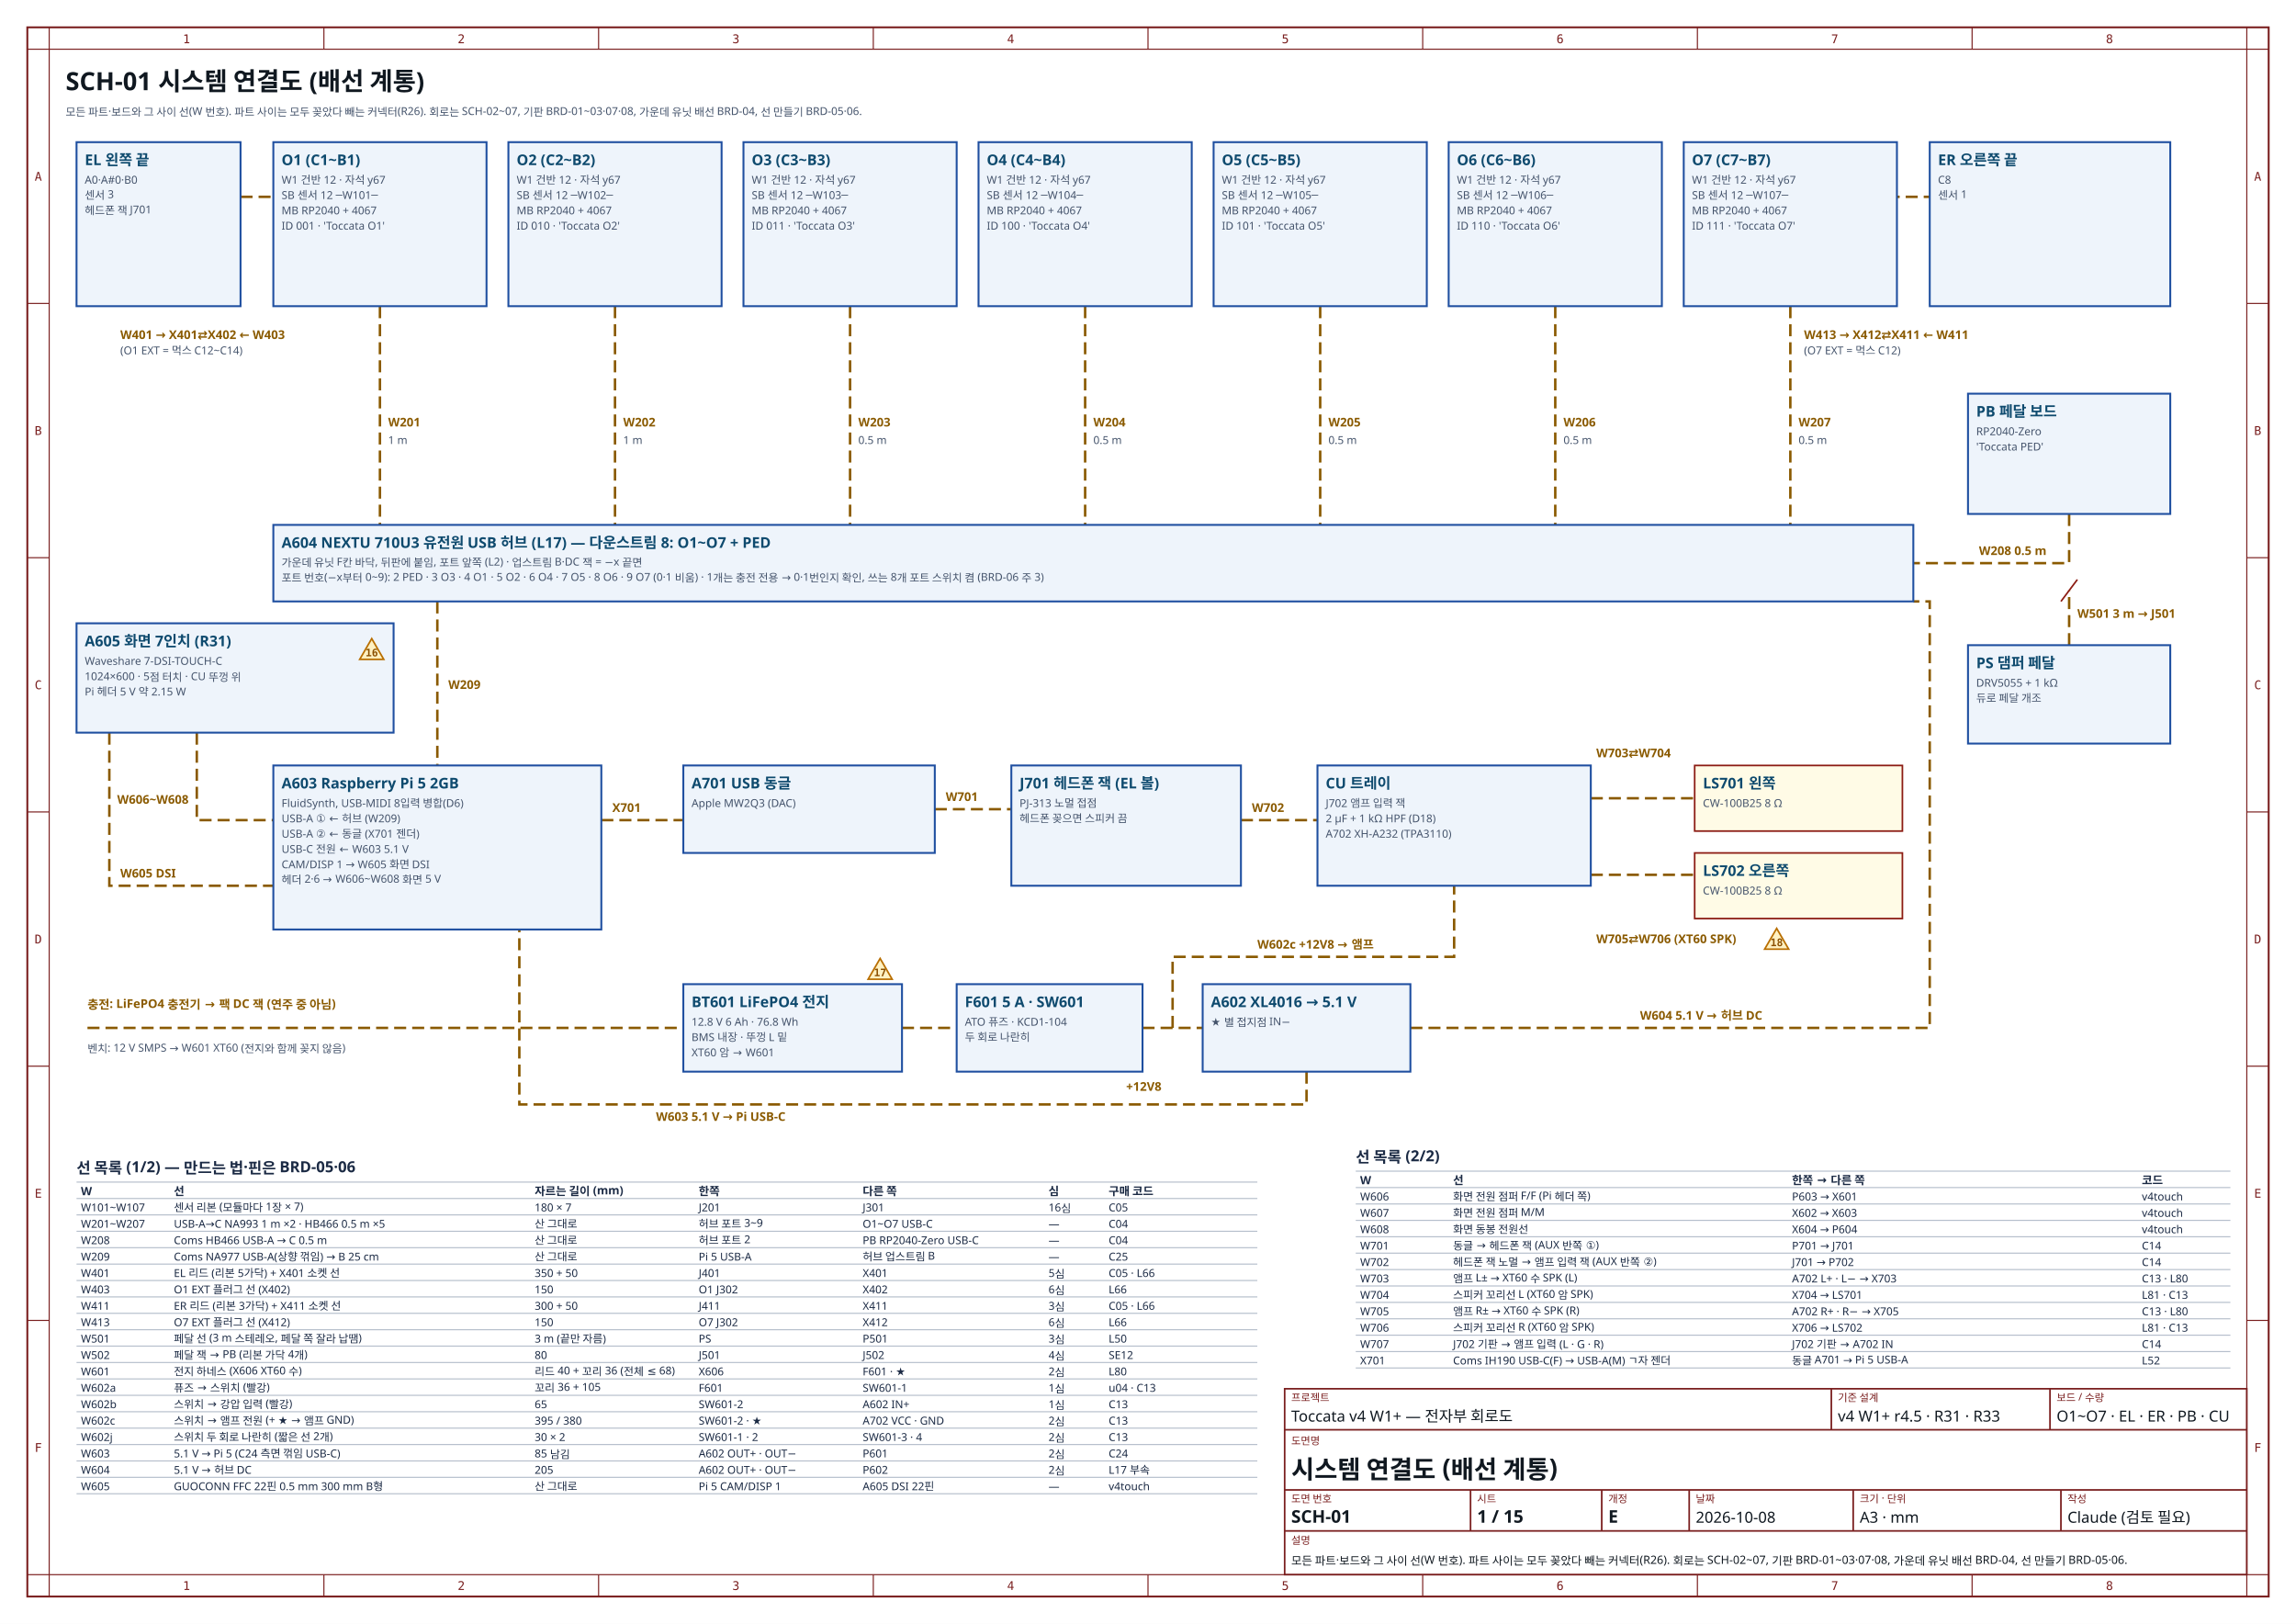
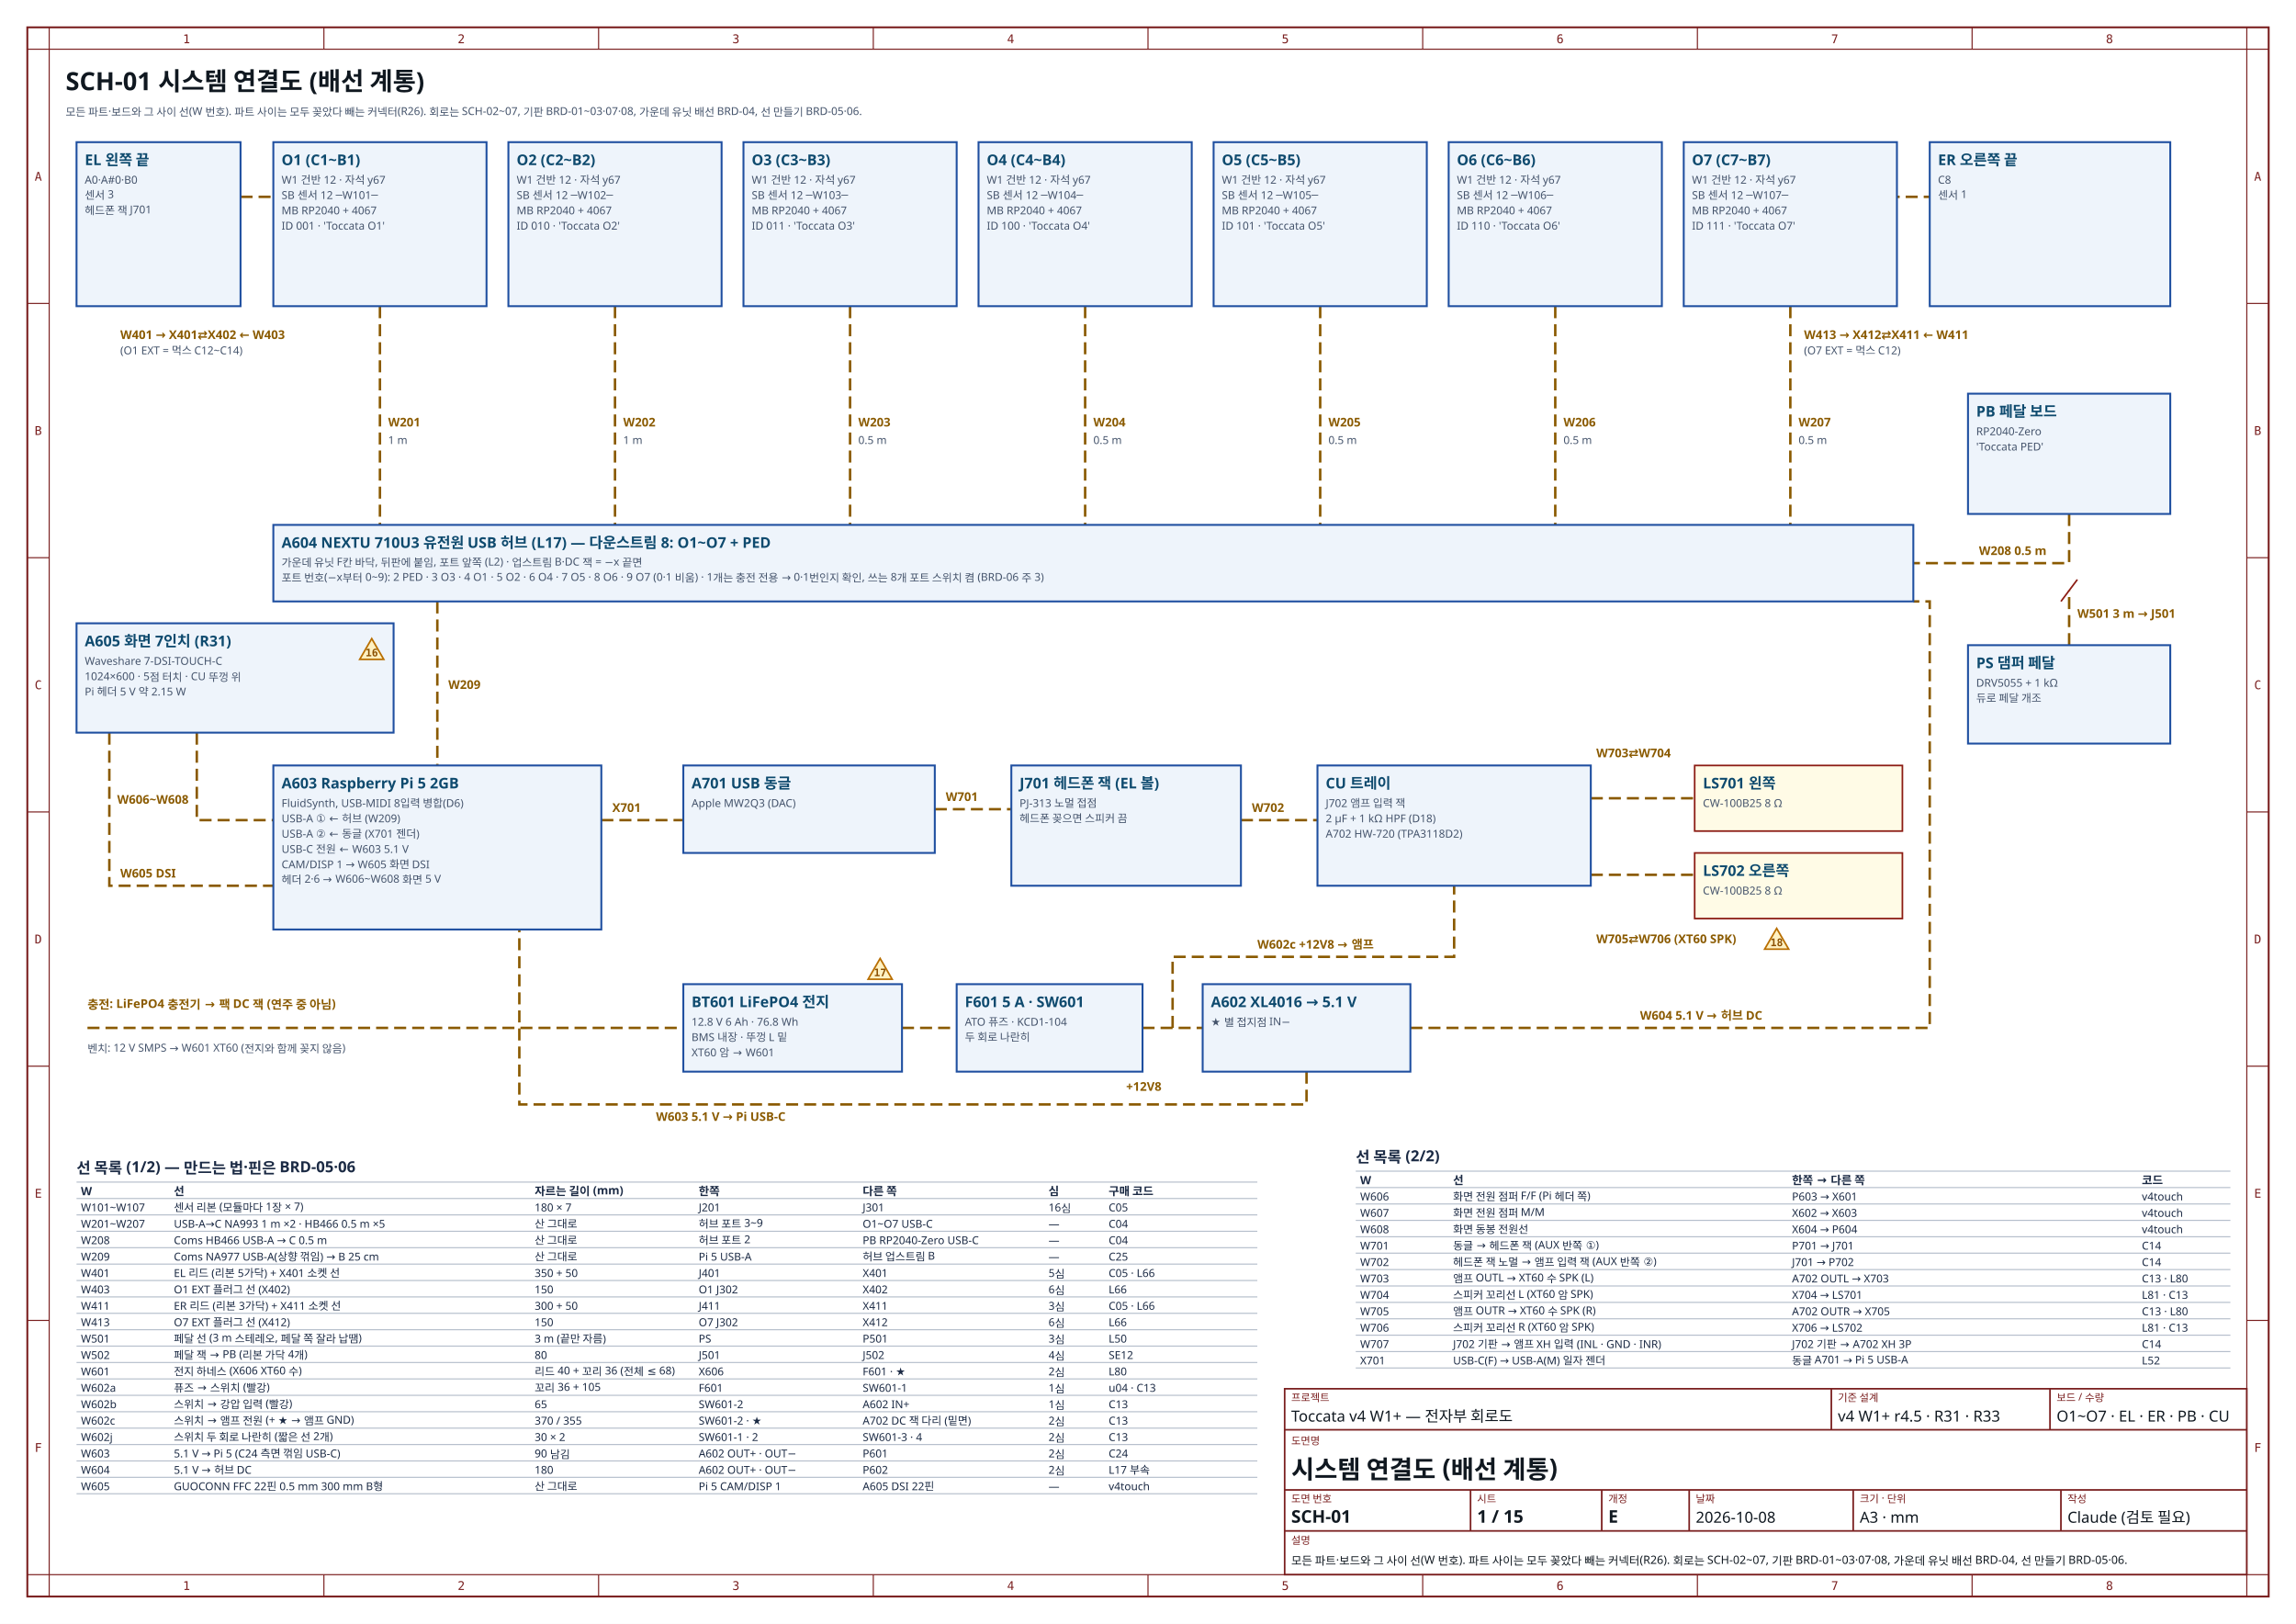
<svg xmlns="http://www.w3.org/2000/svg" viewBox="0 0 420.0 297.0" width="420.0mm" height="297.0mm" font-family="'IBM Plex Sans KR','Apple SD Gothic Neo','Noto Sans KR','Malgun Gothic',sans-serif">
  <style>
.frame{fill:none;stroke:#7a1f1f;stroke-width:.35}
.frame2{fill:none;stroke:#7a1f1f;stroke-width:.2}
.zone{font:2.2px 'IBM Plex Mono',Menlo,Consolas,monospace;fill:#7a1f1f;text-anchor:middle}
.tb{fill:none;stroke:#7a1f1f;stroke-width:.3}
.tbk{font:1.9px 'IBM Plex Sans KR','Apple SD Gothic Neo','Noto Sans KR','Malgun Gothic',sans-serif;fill:#7a1f1f}
.tbv{font:2.8px 'IBM Plex Sans KR','Apple SD Gothic Neo','Noto Sans KR','Malgun Gothic',sans-serif;fill:#101820}
.tbt{font:600 4.6px 'IBM Plex Sans KR','Apple SD Gothic Neo','Noto Sans KR','Malgun Gothic',sans-serif;fill:#101820}
.tbs{font:600 3.2px 'IBM Plex Sans KR','Apple SD Gothic Neo','Noto Sans KR','Malgun Gothic',sans-serif;fill:#101820}
.wire{fill:none;stroke:#0b7a2a;stroke-width:.3;stroke-linecap:round;stroke-linejoin:round}
.bus{fill:none;stroke:#1f4fa0;stroke-width:.8}
.cable{fill:none;stroke:#8a5a00;stroke-width:.45;stroke-dasharray:2.2 1.1}
.jn{fill:#0b7a2a}
.body{fill:#fffbe6;stroke:#8c1c13;stroke-width:.3}
.bodyl{fill:none;stroke:#8c1c13;stroke-width:.3}
.bodyf{fill:#8c1c13;stroke:#8c1c13;stroke-width:.2}
.mod{fill:#eef4fb;stroke:#1f4fa0;stroke-width:.35}
.modl{fill:none;stroke:#1f4fa0;stroke-width:.3}
.pinl{stroke:#8c1c13;stroke-width:.3}
.pinnum{font:1.9px 'IBM Plex Mono',Menlo,Consolas,monospace;fill:#a3281b}
.pinname{font:2.3px 'IBM Plex Mono',Menlo,Consolas,monospace;fill:#0e5e5e}
.pinnameh{font:2.3px 'IBM Plex Sans KR','Apple SD Gothic Neo','Noto Sans KR','Malgun Gothic',sans-serif;fill:#0e5e5e}
.ref{font:600 2.7px 'IBM Plex Sans KR','Apple SD Gothic Neo','Noto Sans KR','Malgun Gothic',sans-serif;fill:#0e4a6e}
.val{font:2.4px 'IBM Plex Sans KR','Apple SD Gothic Neo','Noto Sans KR','Malgun Gothic',sans-serif;fill:#0e4a6e}
.part{font:1.9px 'IBM Plex Sans KR','Apple SD Gothic Neo','Noto Sans KR','Malgun Gothic',sans-serif;fill:#56657a}
.lbl{font:600 2.4px 'IBM Plex Mono',Menlo,Consolas,monospace;fill:#101820}
.glbl{fill:#fff;stroke:#7a1f1f;stroke-width:.3}
.glblt{font:600 2.2px 'IBM Plex Mono',Menlo,Consolas,monospace;fill:#7a1f1f}
.pwr{fill:none;stroke:#7a1f1f;stroke-width:.35}
.pwrt{font:600 2.4px 'IBM Plex Mono',Menlo,Consolas,monospace;fill:#7a1f1f}
.nc{stroke:#1f4fa0;stroke-width:.35}
.note{font:2.35px 'IBM Plex Sans KR','Apple SD Gothic Neo','Noto Sans KR','Malgun Gothic',sans-serif;fill:#1b2a44}
.noteb{font:600 2.8px 'IBM Plex Sans KR','Apple SD Gothic Neo','Noto Sans KR','Malgun Gothic',sans-serif;fill:#1b2a44}
.notes{font:2.0px 'IBM Plex Sans KR','Apple SD Gothic Neo','Noto Sans KR','Malgun Gothic',sans-serif;fill:#44536b}
.box{fill:none;stroke:#8a96ab;stroke-width:.25;stroke-dasharray:1.5 1}
.boxt{font:600 2.6px 'IBM Plex Sans KR','Apple SD Gothic Neo','Noto Sans KR','Malgun Gothic',sans-serif;fill:#44536b}
.tblh{font:600 2.1px 'IBM Plex Sans KR','Apple SD Gothic Neo','Noto Sans KR','Malgun Gothic',sans-serif;fill:#1b2a44}
.tbl{font:2.0px 'IBM Plex Sans KR','Apple SD Gothic Neo','Noto Sans KR','Malgun Gothic',sans-serif;fill:#1b2a44}
.tblm{font:2.0px 'IBM Plex Mono',Menlo,Consolas,monospace;fill:#1b2a44}
.tline{stroke:#b6bfcc;stroke-width:.2}
.chg{fill:#fff1c2;stroke:#b86e00;stroke-width:.3}
.chgt{font:600 1.9px 'IBM Plex Mono',Menlo,Consolas,monospace;fill:#8a4f00;text-anchor:middle}
.cabt{font:600 2.2px 'IBM Plex Sans KR','Apple SD Gothic Neo','Noto Sans KR','Malgun Gothic',sans-serif;fill:#8a5a00}
</style>
  <rect width="420.0" height="297.0" fill="#fff" />
  <rect x="5.0" y="5.0" width="410.0" height="287.0" class="frame" />
  <rect x="9.0" y="9.0" width="402.0" height="279.0" class="frame2" />
  <line x1="9.00" y1="5.0" x2="9.00" y2="9.0" class="frame2" />
  <line x1="9.00" y1="288.0" x2="9.00" y2="292.0" class="frame2" />
  <line x1="59.25" y1="5.0" x2="59.25" y2="9.0" class="frame2" />
  <line x1="59.25" y1="288.0" x2="59.25" y2="292.0" class="frame2" />
  <line x1="109.50" y1="5.0" x2="109.50" y2="9.0" class="frame2" />
  <line x1="109.50" y1="288.0" x2="109.50" y2="292.0" class="frame2" />
  <line x1="159.75" y1="5.0" x2="159.75" y2="9.0" class="frame2" />
  <line x1="159.75" y1="288.0" x2="159.75" y2="292.0" class="frame2" />
  <line x1="210.00" y1="5.0" x2="210.00" y2="9.0" class="frame2" />
  <line x1="210.00" y1="288.0" x2="210.00" y2="292.0" class="frame2" />
  <line x1="260.25" y1="5.0" x2="260.25" y2="9.0" class="frame2" />
  <line x1="260.25" y1="288.0" x2="260.25" y2="292.0" class="frame2" />
  <line x1="310.50" y1="5.0" x2="310.50" y2="9.0" class="frame2" />
  <line x1="310.50" y1="288.0" x2="310.50" y2="292.0" class="frame2" />
  <line x1="360.75" y1="5.0" x2="360.75" y2="9.0" class="frame2" />
  <line x1="360.75" y1="288.0" x2="360.75" y2="292.0" class="frame2" />
  <line x1="411.00" y1="5.0" x2="411.00" y2="9.0" class="frame2" />
  <line x1="411.00" y1="288.0" x2="411.00" y2="292.0" class="frame2" />
  <text x="34.12" y="7.90" class="zone">1</text>
  <text x="34.12" y="290.80" class="zone">1</text>
  <text x="84.38" y="7.90" class="zone">2</text>
  <text x="84.38" y="290.80" class="zone">2</text>
  <text x="134.62" y="7.90" class="zone">3</text>
  <text x="134.62" y="290.80" class="zone">3</text>
  <text x="184.88" y="7.90" class="zone">4</text>
  <text x="184.88" y="290.80" class="zone">4</text>
  <text x="235.12" y="7.90" class="zone">5</text>
  <text x="235.12" y="290.80" class="zone">5</text>
  <text x="285.38" y="7.90" class="zone">6</text>
  <text x="285.38" y="290.80" class="zone">6</text>
  <text x="335.62" y="7.90" class="zone">7</text>
  <text x="335.62" y="290.80" class="zone">7</text>
  <text x="385.88" y="7.90" class="zone">8</text>
  <text x="385.88" y="290.80" class="zone">8</text>
  <line x1="5.0" y1="9.00" x2="9.0" y2="9.00" class="frame2" />
  <line x1="411.0" y1="9.00" x2="415.0" y2="9.00" class="frame2" />
  <line x1="5.0" y1="55.50" x2="9.0" y2="55.50" class="frame2" />
  <line x1="411.0" y1="55.50" x2="415.0" y2="55.50" class="frame2" />
  <line x1="5.0" y1="102.00" x2="9.0" y2="102.00" class="frame2" />
  <line x1="411.0" y1="102.00" x2="415.0" y2="102.00" class="frame2" />
  <line x1="5.0" y1="148.50" x2="9.0" y2="148.50" class="frame2" />
  <line x1="411.0" y1="148.50" x2="415.0" y2="148.50" class="frame2" />
  <line x1="5.0" y1="195.00" x2="9.0" y2="195.00" class="frame2" />
  <line x1="411.0" y1="195.00" x2="415.0" y2="195.00" class="frame2" />
  <line x1="5.0" y1="241.50" x2="9.0" y2="241.50" class="frame2" />
  <line x1="411.0" y1="241.50" x2="415.0" y2="241.50" class="frame2" />
  <line x1="5.0" y1="288.00" x2="9.0" y2="288.00" class="frame2" />
  <line x1="411.0" y1="288.00" x2="415.0" y2="288.00" class="frame2" />
  <text x="7.00" y="33.05" class="zone">A</text>
  <text x="413.00" y="33.05" class="zone">A</text>
  <text x="7.00" y="79.55" class="zone">B</text>
  <text x="413.00" y="79.55" class="zone">B</text>
  <text x="7.00" y="126.05" class="zone">C</text>
  <text x="413.00" y="126.05" class="zone">C</text>
  <text x="7.00" y="172.55" class="zone">D</text>
  <text x="413.00" y="172.55" class="zone">D</text>
  <text x="7.00" y="219.05" class="zone">E</text>
  <text x="413.00" y="219.05" class="zone">E</text>
  <text x="7.00" y="265.55" class="zone">F</text>
  <text x="413.00" y="265.55" class="zone">F</text>
  <rect x="235.00" y="254.00" width="176.0" height="34.0" class="tb" fill="#fff" />
  <line x1="235.00" y1="261.50" x2="411.00" y2="261.50" class="tb" />
  <line x1="235.00" y1="272.50" x2="411.00" y2="272.50" class="tb" />
  <line x1="235.00" y1="280.00" x2="411.00" y2="280.00" class="tb" />
  <text x="236.20" y="256.30" class="tbk">프로젝트</text>
  <text x="236.20" y="260.00" class="tbv">Toccata v4 W1+ — 전자부 회로도</text>
  <text x="336.20" y="256.30" class="tbk">기준 설계</text>
  <text x="336.20" y="260.00" class="tbv">v4 W1+ r4.5 · R31 · R33</text>
  <line x1="335.00" y1="254.00" x2="335.00" y2="261.50" class="tb" />
  <text x="376.20" y="256.30" class="tbk">보드 / 수량</text>
  <text x="376.20" y="260.00" class="tbv">O1~O7 · EL · ER · PB · CU</text>
  <line x1="375.00" y1="254.00" x2="375.00" y2="261.50" class="tb" />
  <text x="236.20" y="264.20" class="tbk">도면명</text>
  <text x="236.20" y="270.40" class="tbt">시스템 연결도 (배선 계통)</text>
  <text x="236.20" y="274.80" class="tbk">도면 번호</text>
  <text x="236.20" y="278.50" class="tbs">SCH-01</text>
  <text x="270.20" y="274.80" class="tbk">시트</text>
  <text x="270.20" y="278.50" class="tbs">1 / 15</text>
  <line x1="269.00" y1="272.50" x2="269.00" y2="280.00" class="tb" />
  <text x="294.20" y="274.80" class="tbk">개정</text>
  <text x="294.20" y="278.50" class="tbs">E</text>
  <line x1="293.00" y1="272.50" x2="293.00" y2="280.00" class="tb" />
  <text x="310.20" y="274.80" class="tbk">날짜</text>
  <text x="310.20" y="278.50" class="tbv">2026-10-08</text>
  <line x1="309.00" y1="272.50" x2="309.00" y2="280.00" class="tb" />
  <text x="340.20" y="274.80" class="tbk">크기 · 단위</text>
  <text x="340.20" y="278.50" class="tbv">A3 · mm</text>
  <line x1="339.00" y1="272.50" x2="339.00" y2="280.00" class="tb" />
  <text x="378.20" y="274.80" class="tbk">작성</text>
  <text x="378.20" y="278.50" class="tbv">Claude (검토 필요)</text>
  <line x1="377.00" y1="272.50" x2="377.00" y2="280.00" class="tb" />
  <text x="236.20" y="282.40" class="tbk">설명</text>
  <text x="236.20" y="286.20" class="tbv" style="font-size:2.1px">모든 파트·보드와 그 사이 선(W 번호). 파트 사이는 모두 꽂았다 빼는 커넥터(R26). 회로는 SCH-02~07, 기판 BRD-01~03·07·08, 가운데 유닛 배선 BRD-04, 선 만들기 BRD-05·06.</text>
  <path d="M69.50,56.00 L69.50,96.00" class="cable" />
  <path d="M112.50,56.00 L112.50,96.00" class="cable" />
  <path d="M155.50,56.00 L155.50,96.00" class="cable" />
  <path d="M198.50,56.00 L198.50,96.00" class="cable" />
  <path d="M241.50,56.00 L241.50,96.00" class="cable" />
  <path d="M284.50,56.00 L284.50,96.00" class="cable" />
  <path d="M327.50,56.00 L327.50,96.00" class="cable" />
  <path d="M44.00,36.00 L50.00,36.00" class="cable" />
  <path d="M342.00,36.00 L353.00,36.00" class="cable" />
  <path d="M378.50,94.00 L378.50,103.00 L350.00,103.00" class="cable" />
  <path d="M378.50,118.00 L378.50,108.00" class="cable" />
  <path d="M20.00,134.00 L20.00,162.00 L50.00,162.00" class="cable" />
  <path d="M36.00,134.00 L36.00,150.00 L50.00,150.00" class="cable" />
  <path d="M80.00,110.00 L80.00,140.00" class="cable" />
  <path d="M110.00,150.00 L125.00,150.00" class="cable" />
  <path d="M171.00,148.00 L185.00,148.00" class="cable" />
  <path d="M227.00,150.00 L241.00,150.00" class="cable" />
  <path d="M291.00,146.00 L310.00,146.00" class="cable" />
  <path d="M291.00,160.00 L310.00,160.00" class="cable" />
  <path d="M165.00,188.00 L175.00,188.00" class="cable" />
  <path d="M209.00,188.00 L220.00,188.00" class="cable" />
  <path d="M214.50,188.00 L214.50,175.00 L266.00,175.00 L266.00,162.00" class="cable" />
  <path d="M239.00,196.00 L239.00,202.00 L95.00,202.00 L95.00,170.00" class="cable" />
  <path d="M258.00,188.00 L353.00,188.00 L353.00,110.00 L350.00,110.00" class="cable" />
  <path d="M16.00,188.00 L125.00,188.00" class="cable" />
  <rect x="14.00" y="26.00" width="30.00" height="30.00" class="mod" />
  <rect x="50.00" y="26.00" width="39.00" height="30.00" class="mod" />
  <rect x="93.00" y="26.00" width="39.00" height="30.00" class="mod" />
  <rect x="136.00" y="26.00" width="39.00" height="30.00" class="mod" />
  <rect x="179.00" y="26.00" width="39.00" height="30.00" class="mod" />
  <rect x="222.00" y="26.00" width="39.00" height="30.00" class="mod" />
  <rect x="265.00" y="26.00" width="39.00" height="30.00" class="mod" />
  <rect x="308.00" y="26.00" width="39.00" height="30.00" class="mod" />
  <rect x="353.00" y="26.00" width="44.00" height="30.00" class="mod" />
  <rect x="50.00" y="96.00" width="300.00" height="14.00" class="mod" />
  <rect x="360.00" y="72.00" width="37.00" height="22.00" class="mod" />
  <rect x="360.00" y="118.00" width="37.00" height="18.00" class="mod" />
  <rect x="50.00" y="140.00" width="60.00" height="30.00" class="mod" />
  <rect x="14.00" y="114.00" width="58.00" height="20.00" class="mod" />
  <rect x="125.00" y="140.00" width="46.00" height="16.00" class="mod" />
  <rect x="185.00" y="140.00" width="42.00" height="22.00" class="mod" />
  <rect x="241.00" y="140.00" width="50.00" height="22.00" class="mod" />
  <rect x="310.00" y="140.00" width="38.00" height="12.00" class="body" />
  <rect x="310.00" y="156.00" width="38.00" height="12.00" class="body" />
  <rect x="125.00" y="180.00" width="40.00" height="16.00" class="mod" />
  <rect x="175.00" y="180.00" width="34.00" height="16.00" class="mod" />
  <rect x="220.00" y="180.00" width="38.00" height="16.00" class="mod" />
  <text x="15.50" y="30.20" class="ref">EL 왼쪽 끝</text>
  <text x="15.50" y="33.60" class="notes">A0·A#0·B0</text>
  <text x="15.50" y="36.40" class="notes">센서 3</text>
  <text x="15.50" y="39.20" class="notes">헤드폰 잭 J701</text>
  <text x="51.50" y="30.20" class="ref">O1 (C1~B1)</text>
  <text x="51.50" y="33.60" class="notes">W1 건반 12 · 자석 y67</text>
  <text x="51.50" y="36.40" class="notes">SB 센서 12 ─W101─</text>
  <text x="51.50" y="39.20" class="notes">MB RP2040 + 4067</text>
  <text x="51.50" y="42.00" class="notes">ID 001 · 'Toccata O1'</text>
  <text x="71.00" y="78.00" class="cabt">W201</text>
  <text x="71.00" y="81.20" class="notes">1 m</text>
  <text x="94.50" y="30.20" class="ref">O2 (C2~B2)</text>
  <text x="94.50" y="33.60" class="notes">W1 건반 12 · 자석 y67</text>
  <text x="94.50" y="36.40" class="notes">SB 센서 12 ─W102─</text>
  <text x="94.50" y="39.20" class="notes">MB RP2040 + 4067</text>
  <text x="94.50" y="42.00" class="notes">ID 010 · 'Toccata O2'</text>
  <text x="114.00" y="78.00" class="cabt">W202</text>
  <text x="114.00" y="81.20" class="notes">1 m</text>
  <text x="137.50" y="30.20" class="ref">O3 (C3~B3)</text>
  <text x="137.50" y="33.60" class="notes">W1 건반 12 · 자석 y67</text>
  <text x="137.50" y="36.40" class="notes">SB 센서 12 ─W103─</text>
  <text x="137.50" y="39.20" class="notes">MB RP2040 + 4067</text>
  <text x="137.50" y="42.00" class="notes">ID 011 · 'Toccata O3'</text>
  <text x="157.00" y="78.00" class="cabt">W203</text>
  <text x="157.00" y="81.20" class="notes">0.5 m</text>
  <text x="180.50" y="30.20" class="ref">O4 (C4~B4)</text>
  <text x="180.50" y="33.60" class="notes">W1 건반 12 · 자석 y67</text>
  <text x="180.50" y="36.40" class="notes">SB 센서 12 ─W104─</text>
  <text x="180.50" y="39.20" class="notes">MB RP2040 + 4067</text>
  <text x="180.50" y="42.00" class="notes">ID 100 · 'Toccata O4'</text>
  <text x="200.00" y="78.00" class="cabt">W204</text>
  <text x="200.00" y="81.20" class="notes">0.5 m</text>
  <text x="223.50" y="30.20" class="ref">O5 (C5~B5)</text>
  <text x="223.50" y="33.60" class="notes">W1 건반 12 · 자석 y67</text>
  <text x="223.50" y="36.40" class="notes">SB 센서 12 ─W105─</text>
  <text x="223.50" y="39.20" class="notes">MB RP2040 + 4067</text>
  <text x="223.50" y="42.00" class="notes">ID 101 · 'Toccata O5'</text>
  <text x="243.00" y="78.00" class="cabt">W205</text>
  <text x="243.00" y="81.20" class="notes">0.5 m</text>
  <text x="266.50" y="30.20" class="ref">O6 (C6~B6)</text>
  <text x="266.50" y="33.60" class="notes">W1 건반 12 · 자석 y67</text>
  <text x="266.50" y="36.40" class="notes">SB 센서 12 ─W106─</text>
  <text x="266.50" y="39.20" class="notes">MB RP2040 + 4067</text>
  <text x="266.50" y="42.00" class="notes">ID 110 · 'Toccata O6'</text>
  <text x="286.00" y="78.00" class="cabt">W206</text>
  <text x="286.00" y="81.20" class="notes">0.5 m</text>
  <text x="309.50" y="30.20" class="ref">O7 (C7~B7)</text>
  <text x="309.50" y="33.60" class="notes">W1 건반 12 · 자석 y67</text>
  <text x="309.50" y="36.40" class="notes">SB 센서 12 ─W107─</text>
  <text x="309.50" y="39.20" class="notes">MB RP2040 + 4067</text>
  <text x="309.50" y="42.00" class="notes">ID 111 · 'Toccata O7'</text>
  <text x="329.00" y="78.00" class="cabt">W207</text>
  <text x="329.00" y="81.20" class="notes">0.5 m</text>
  <text x="354.50" y="30.20" class="ref">ER 오른쪽 끝</text>
  <text x="354.50" y="33.60" class="notes">C8</text>
  <text x="354.50" y="36.40" class="notes">센서 1</text>
  <text x="22.00" y="62.00" class="cabt">W401 → X401⇄X402 ← W403</text>
  <text x="22.00" y="64.80" class="notes">(O1 EXT = 먹스 C12~C14)</text>
  <text x="330.00" y="62.00" class="cabt">W413 → X412⇄X411 ← W411</text>
  <text x="330.00" y="64.80" class="notes">(O7 EXT = 먹스 C12)</text>
  <text x="51.50" y="100.20" class="ref">A604 NEXTU 710U3 유전원 USB 허브 (L17) — 다운스트림 8: O1~O7 + PED</text>
  <text x="51.50" y="103.60" class="notes">가운데 유닛 F칸 바닥, 뒤판에 붙임, 포트 앞쪽 (L2) · 업스트림 B·DC 잭 = −x 끝면</text>
  <text x="51.50" y="106.40" class="notes">포트 번호(−x부터 0~9): 2 PED · 3 O3 · 4 O1 · 5 O2 · 6 O4 · 7 O5 · 8 O6 · 9 O7 (0·1 비움) · 1개는 충전 전용 → 0·1번인지 확인, 쓰는 8개 포트 스위치 켬 (BRD-06 주 3)</text>
  <text x="361.50" y="76.20" class="ref">PB 페달 보드</text>
  <text x="361.50" y="79.60" class="notes">RP2040-Zero</text>
  <text x="361.50" y="82.40" class="notes">'Toccata PED'</text>
  <text x="362.00" y="101.50" class="cabt">W208 0.5 m</text>
  <text x="361.50" y="122.20" class="ref">PS 댐퍼 페달</text>
  <text x="361.50" y="125.60" class="notes">DRV5055 + 1 kΩ</text>
  <text x="361.50" y="128.40" class="notes">듀로 페달 개조</text>
  <text x="380.00" y="113.00" class="cabt">W501 3 m → J501</text>
  <line x1="377.00" y1="110.00" x2="380.00" y2="106.00" class="bodyl" />
  <text x="51.50" y="144.20" class="ref">A603 Raspberry Pi 5 2GB</text>
  <text x="51.50" y="147.60" class="notes">FluidSynth, USB-MIDI 8입력 병합(D6)</text>
  <text x="51.50" y="150.40" class="notes">USB-A ① ← 허브 (W209)</text>
  <text x="51.50" y="153.20" class="notes">USB-A ② ← 동글 (X701 젠더)</text>
  <text x="51.50" y="156.00" class="notes">USB-C 전원 ← W603 5.1 V</text>
  <text x="51.50" y="158.80" class="notes">CAM/DISP 1 → W605 화면 DSI</text>
  <text x="51.50" y="161.60" class="notes">헤더 2·6 → W606~W608 화면 5 V</text>
  <text x="15.50" y="118.20" class="ref">A605 화면 7인치 (R31)</text>
  <text x="15.50" y="121.60" class="notes">Waveshare 7-DSI-TOUCH-C</text>
  <text x="15.50" y="124.40" class="notes">1024×600 · 5점 터치 · CU 뚜껑 위</text>
  <text x="15.50" y="127.20" class="notes">Pi 헤더 5 V 약 2.15 W</text>
  <text x="22.00" y="160.50" class="cabt">W605 DSI</text>
  <text x="34.50" y="147.00" class="cabt" text-anchor="end">W606~W608</text>
  <text x="82.00" y="126.00" class="cabt">W209</text>
  <text x="126.50" y="144.20" class="ref">A701 USB 동글</text>
  <text x="126.50" y="147.60" class="notes">Apple MW2Q3 (DAC)</text>
  <text x="112.00" y="148.50" class="cabt">X701</text>
  <text x="186.50" y="144.20" class="ref">J701 헤드폰 잭 (EL 볼)</text>
  <text x="186.50" y="147.60" class="notes">PJ-313 노멀 접점</text>
  <text x="186.50" y="150.40" class="notes">헤드폰 꽂으면 스피커 끔</text>
  <text x="173.00" y="146.50" class="cabt">W701</text>
  <text x="242.50" y="144.20" class="ref">CU 트레이</text>
  <text x="242.50" y="147.60" class="notes">J702 앰프 입력 잭</text>
  <text x="242.50" y="150.40" class="notes">2 µF + 1 kΩ HPF (D18)</text>
-   <text x="242.50" y="153.20" class="notes">A702 XH-A232 (TPA3110)</text>
+   <text x="242.50" y="153.20" class="notes">A702 HW-720 (TPA3118D2)</text>
  <text x="229.00" y="148.50" class="cabt">W702</text>
  <text x="311.50" y="144.20" class="ref">LS701 왼쪽</text>
  <text x="311.50" y="147.60" class="notes">CW-100B25 8 Ω</text>
  <text x="311.50" y="160.20" class="ref">LS702 오른쪽</text>
  <text x="311.50" y="163.60" class="notes">CW-100B25 8 Ω</text>
  <text x="292.00" y="138.50" class="cabt">W703⇄W704</text>
  <text x="292.00" y="172.50" class="cabt">W705⇄W706 (XT60 SPK)</text>
  <text x="126.50" y="184.20" class="ref">BT601 LiFePO4 전지</text>
  <text x="126.50" y="187.60" class="notes">12.8 V 6 Ah · 76.8 Wh</text>
  <text x="126.50" y="190.40" class="notes">BMS 내장 · 뚜껑 L 밑</text>
  <text x="126.50" y="193.20" class="notes">XT60 암 → W601</text>
  <text x="176.50" y="184.20" class="ref">F601 5 A · SW601</text>
  <text x="176.50" y="187.60" class="notes">ATO 퓨즈 · KCD1-104</text>
  <text x="176.50" y="190.40" class="notes">두 회로 나란히</text>
  <text x="221.50" y="184.20" class="ref">A602 XL4016 → 5.1 V</text>
  <text x="221.50" y="187.60" class="notes">★ 별 접지점 IN−</text>
  <text x="206.00" y="199.50" class="cabt">+12V8</text>
  <text x="230.00" y="173.50" class="cabt">W602c +12V8 → 앰프</text>
  <text x="120.00" y="205.00" class="cabt">W603 5.1 V → Pi USB-C</text>
  <text x="300.00" y="186.50" class="cabt">W604 5.1 V → 허브 DC</text>
  <text x="16.00" y="184.50" class="cabt">충전: LiFePO4 충전기 → 팩 DC 잭 (연주 중 아님)</text>
  <text x="16.00" y="192.50" class="notes">벤치: 12 V SMPS → W601 XT60 (전지와 함께 꽂지 않음)</text>
  <text x="14.00" y="214.60" class="noteb">선 목록 (1/2) — 만드는 법·핀은 BRD-05·06</text>
  <line x1="14.00" y1="216.20" x2="230.00" y2="216.20" class="tline" />
  <text x="14.80" y="218.60" class="tblh">W</text>
  <text x="31.80" y="218.60" class="tblh">선</text>
  <text x="97.80" y="218.60" class="tblh">자르는 길이 (mm)</text>
  <text x="127.80" y="218.60" class="tblh">한쪽</text>
  <text x="157.80" y="218.60" class="tblh">다른 쪽</text>
  <text x="191.80" y="218.60" class="tblh">심</text>
  <text x="202.80" y="218.60" class="tblh">구매 코드</text>
  <line x1="14.00" y1="219.20" x2="230.00" y2="219.20" class="tline" />
  <text x="14.80" y="221.55" class="tbl">W101~W107</text>
  <text x="31.80" y="221.55" class="tbl">센서 리본 (모듈마다 1장 × 7)</text>
  <text x="97.80" y="221.55" class="tbl">180 × 7</text>
  <text x="127.80" y="221.55" class="tbl">J201</text>
  <text x="157.80" y="221.55" class="tbl">J301</text>
  <text x="191.80" y="221.55" class="tbl">16심</text>
  <text x="202.80" y="221.55" class="tbl">C05</text>
  <line x1="14.00" y1="222.20" x2="230.00" y2="222.20" class="tline" />
  <text x="14.80" y="224.55" class="tbl">W201~W207</text>
  <text x="31.80" y="224.55" class="tbl">USB-A→C NA993 1 m ×2 · HB466 0.5 m ×5</text>
  <text x="97.80" y="224.55" class="tbl">산 그대로</text>
  <text x="127.80" y="224.55" class="tbl">허브 포트 3~9</text>
  <text x="157.80" y="224.55" class="tbl">O1~O7 USB-C</text>
  <text x="191.80" y="224.55" class="tbl">—</text>
  <text x="202.80" y="224.55" class="tbl">C04</text>
  <line x1="14.00" y1="225.20" x2="230.00" y2="225.20" class="tline" />
  <text x="14.80" y="227.55" class="tbl">W208</text>
  <text x="31.80" y="227.55" class="tbl">Coms HB466 USB-A → C 0.5 m</text>
  <text x="97.80" y="227.55" class="tbl">산 그대로</text>
  <text x="127.80" y="227.55" class="tbl">허브 포트 2</text>
  <text x="157.80" y="227.55" class="tbl">PB RP2040-Zero USB-C</text>
  <text x="191.80" y="227.55" class="tbl">—</text>
  <text x="202.80" y="227.55" class="tbl">C04</text>
  <line x1="14.00" y1="228.20" x2="230.00" y2="228.20" class="tline" />
  <text x="14.80" y="230.55" class="tbl">W209</text>
  <text x="31.80" y="230.55" class="tbl">Coms NA977 USB-A(상향 꺾임) → B 25 cm</text>
  <text x="97.80" y="230.55" class="tbl">산 그대로</text>
  <text x="127.80" y="230.55" class="tbl">Pi 5 USB-A</text>
  <text x="157.80" y="230.55" class="tbl">허브 업스트림 B</text>
  <text x="191.80" y="230.55" class="tbl">—</text>
  <text x="202.80" y="230.55" class="tbl">C25</text>
  <line x1="14.00" y1="231.20" x2="230.00" y2="231.20" class="tline" />
  <text x="14.80" y="233.55" class="tbl">W401</text>
  <text x="31.80" y="233.55" class="tbl">EL 리드 (리본 5가닥) + X401 소켓 선</text>
  <text x="97.80" y="233.55" class="tbl">350 + 50</text>
  <text x="127.80" y="233.55" class="tbl">J401</text>
  <text x="157.80" y="233.55" class="tbl">X401</text>
  <text x="191.80" y="233.55" class="tbl">5심</text>
  <text x="202.80" y="233.55" class="tbl">C05 · L66</text>
  <line x1="14.00" y1="234.20" x2="230.00" y2="234.20" class="tline" />
  <text x="14.80" y="236.55" class="tbl">W403</text>
  <text x="31.80" y="236.55" class="tbl">O1 EXT 플러그 선 (X402)</text>
  <text x="97.80" y="236.55" class="tbl">150</text>
  <text x="127.80" y="236.55" class="tbl">O1 J302</text>
  <text x="157.80" y="236.55" class="tbl">X402</text>
  <text x="191.80" y="236.55" class="tbl">6심</text>
  <text x="202.80" y="236.55" class="tbl">L66</text>
  <line x1="14.00" y1="237.20" x2="230.00" y2="237.20" class="tline" />
  <text x="14.80" y="239.55" class="tbl">W411</text>
  <text x="31.80" y="239.55" class="tbl">ER 리드 (리본 3가닥) + X411 소켓 선</text>
  <text x="97.80" y="239.55" class="tbl">300 + 50</text>
  <text x="127.80" y="239.55" class="tbl">J411</text>
  <text x="157.80" y="239.55" class="tbl">X411</text>
  <text x="191.80" y="239.55" class="tbl">3심</text>
  <text x="202.80" y="239.55" class="tbl">C05 · L66</text>
  <line x1="14.00" y1="240.20" x2="230.00" y2="240.20" class="tline" />
  <text x="14.80" y="242.55" class="tbl">W413</text>
  <text x="31.80" y="242.55" class="tbl">O7 EXT 플러그 선 (X412)</text>
  <text x="97.80" y="242.55" class="tbl">150</text>
  <text x="127.80" y="242.55" class="tbl">O7 J302</text>
  <text x="157.80" y="242.55" class="tbl">X412</text>
  <text x="191.80" y="242.55" class="tbl">6심</text>
  <text x="202.80" y="242.55" class="tbl">L66</text>
  <line x1="14.00" y1="243.20" x2="230.00" y2="243.20" class="tline" />
  <text x="14.80" y="245.55" class="tbl">W501</text>
  <text x="31.80" y="245.55" class="tbl">페달 선 (3 m 스테레오, 페달 쪽 잘라 납땜)</text>
  <text x="97.80" y="245.55" class="tbl">3 m (끝만 자름)</text>
  <text x="127.80" y="245.55" class="tbl">PS</text>
  <text x="157.80" y="245.55" class="tbl">P501</text>
  <text x="191.80" y="245.55" class="tbl">3심</text>
  <text x="202.80" y="245.55" class="tbl">L50</text>
  <line x1="14.00" y1="246.20" x2="230.00" y2="246.20" class="tline" />
  <text x="14.80" y="248.55" class="tbl">W502</text>
  <text x="31.80" y="248.55" class="tbl">페달 잭 → PB (리본 가닥 4개)</text>
  <text x="97.80" y="248.55" class="tbl">80</text>
  <text x="127.80" y="248.55" class="tbl">J501</text>
  <text x="157.80" y="248.55" class="tbl">J502</text>
  <text x="191.80" y="248.55" class="tbl">4심</text>
  <text x="202.80" y="248.55" class="tbl">SE12</text>
  <line x1="14.00" y1="249.20" x2="230.00" y2="249.20" class="tline" />
  <text x="14.80" y="251.55" class="tbl">W601</text>
  <text x="31.80" y="251.55" class="tbl">전지 하네스 (X606 XT60 수)</text>
  <text x="97.80" y="251.55" class="tbl">리드 40 + 꼬리 36 (전체 ≤ 68)</text>
  <text x="127.80" y="251.55" class="tbl">X606</text>
  <text x="157.80" y="251.55" class="tbl">F601 · ★</text>
  <text x="191.80" y="251.55" class="tbl">2심</text>
  <text x="202.80" y="251.55" class="tbl">L80</text>
  <line x1="14.00" y1="252.20" x2="230.00" y2="252.20" class="tline" />
  <text x="14.80" y="254.55" class="tbl">W602a</text>
  <text x="31.80" y="254.55" class="tbl">퓨즈 → 스위치 (빨강)</text>
  <text x="97.80" y="254.55" class="tbl">꼬리 36 + 105</text>
  <text x="127.80" y="254.55" class="tbl">F601</text>
  <text x="157.80" y="254.55" class="tbl">SW601-1</text>
  <text x="191.80" y="254.55" class="tbl">1심</text>
  <text x="202.80" y="254.55" class="tbl">u04 · C13</text>
  <line x1="14.00" y1="255.20" x2="230.00" y2="255.20" class="tline" />
  <text x="14.80" y="257.55" class="tbl">W602b</text>
  <text x="31.80" y="257.55" class="tbl">스위치 → 강압 입력 (빨강)</text>
  <text x="97.80" y="257.55" class="tbl">65</text>
  <text x="127.80" y="257.55" class="tbl">SW601-2</text>
  <text x="157.80" y="257.55" class="tbl">A602 IN+</text>
  <text x="191.80" y="257.55" class="tbl">1심</text>
  <text x="202.80" y="257.55" class="tbl">C13</text>
  <line x1="14.00" y1="258.20" x2="230.00" y2="258.20" class="tline" />
  <text x="14.80" y="260.55" class="tbl">W602c</text>
  <text x="31.80" y="260.55" class="tbl">스위치 → 앰프 전원 (+ ★ → 앰프 GND)</text>
-   <text x="97.80" y="260.55" class="tbl">395 / 380</text>
+   <text x="97.80" y="260.55" class="tbl">370 / 355</text>
  <text x="127.80" y="260.55" class="tbl">SW601-2 · ★</text>
-   <text x="157.80" y="260.55" class="tbl">A702 VCC · GND</text>
+   <text x="157.80" y="260.55" class="tbl">A702 DC 잭 다리 (밑면)</text>
  <text x="191.80" y="260.55" class="tbl">2심</text>
  <text x="202.80" y="260.55" class="tbl">C13</text>
  <line x1="14.00" y1="261.20" x2="230.00" y2="261.20" class="tline" />
  <text x="14.80" y="263.55" class="tbl">W602j</text>
  <text x="31.80" y="263.55" class="tbl">스위치 두 회로 나란히 (짧은 선 2개)</text>
  <text x="97.80" y="263.55" class="tbl">30 × 2</text>
  <text x="127.80" y="263.55" class="tbl">SW601-1 · 2</text>
  <text x="157.80" y="263.55" class="tbl">SW601-3 · 4</text>
  <text x="191.80" y="263.55" class="tbl">2심</text>
  <text x="202.80" y="263.55" class="tbl">C13</text>
  <line x1="14.00" y1="264.20" x2="230.00" y2="264.20" class="tline" />
  <text x="14.80" y="266.55" class="tbl">W603</text>
  <text x="31.80" y="266.55" class="tbl">5.1 V → Pi 5 (C24 측면 꺾임 USB-C)</text>
-   <text x="97.80" y="266.55" class="tbl">85 남김</text>
+   <text x="97.80" y="266.55" class="tbl">90 남김</text>
  <text x="127.80" y="266.55" class="tbl">A602 OUT+ · OUT−</text>
  <text x="157.80" y="266.55" class="tbl">P601</text>
  <text x="191.80" y="266.55" class="tbl">2심</text>
  <text x="202.80" y="266.55" class="tbl">C24</text>
  <line x1="14.00" y1="267.20" x2="230.00" y2="267.20" class="tline" />
  <text x="14.80" y="269.55" class="tbl">W604</text>
  <text x="31.80" y="269.55" class="tbl">5.1 V → 허브 DC</text>
-   <text x="97.80" y="269.55" class="tbl">205</text>
+   <text x="97.80" y="269.55" class="tbl">180</text>
  <text x="127.80" y="269.55" class="tbl">A602 OUT+ · OUT−</text>
  <text x="157.80" y="269.55" class="tbl">P602</text>
  <text x="191.80" y="269.55" class="tbl">2심</text>
  <text x="202.80" y="269.55" class="tbl">L17 부속</text>
  <line x1="14.00" y1="270.20" x2="230.00" y2="270.20" class="tline" />
  <text x="14.80" y="272.55" class="tbl">W605</text>
  <text x="31.80" y="272.55" class="tbl">GUOCONN FFC 22핀 0.5 mm 300 mm B형</text>
  <text x="97.80" y="272.55" class="tbl">산 그대로</text>
  <text x="127.80" y="272.55" class="tbl">Pi 5 CAM/DISP 1</text>
  <text x="157.80" y="272.55" class="tbl">A605 DSI 22핀</text>
  <text x="191.80" y="272.55" class="tbl">—</text>
  <text x="202.80" y="272.55" class="tbl">v4touch</text>
  <line x1="14.00" y1="273.20" x2="230.00" y2="273.20" class="tline" />
  <text x="248.00" y="212.60" class="noteb">선 목록 (2/2)</text>
  <line x1="248.00" y1="214.20" x2="408.00" y2="214.20" class="tline" />
  <text x="248.80" y="216.60" class="tblh">W</text>
  <text x="265.80" y="216.60" class="tblh">선</text>
  <text x="327.80" y="216.60" class="tblh">한쪽 → 다른 쪽</text>
  <text x="391.80" y="216.60" class="tblh">코드</text>
  <line x1="248.00" y1="217.20" x2="408.00" y2="217.20" class="tline" />
  <text x="248.80" y="219.55" class="tbl">W606</text>
  <text x="265.80" y="219.55" class="tbl">화면 전원 점퍼 F/F (Pi 헤더 쪽)</text>
  <text x="327.80" y="219.55" class="tbl">P603 → X601</text>
  <text x="391.80" y="219.55" class="tbl">v4touch</text>
  <line x1="248.00" y1="220.20" x2="408.00" y2="220.20" class="tline" />
  <text x="248.80" y="222.55" class="tbl">W607</text>
  <text x="265.80" y="222.55" class="tbl">화면 전원 점퍼 M/M</text>
  <text x="327.80" y="222.55" class="tbl">X602 → X603</text>
  <text x="391.80" y="222.55" class="tbl">v4touch</text>
  <line x1="248.00" y1="223.20" x2="408.00" y2="223.20" class="tline" />
  <text x="248.80" y="225.55" class="tbl">W608</text>
  <text x="265.80" y="225.55" class="tbl">화면 동봉 전원선</text>
  <text x="327.80" y="225.55" class="tbl">X604 → P604</text>
  <text x="391.80" y="225.55" class="tbl">v4touch</text>
  <line x1="248.00" y1="226.20" x2="408.00" y2="226.20" class="tline" />
  <text x="248.80" y="228.55" class="tbl">W701</text>
  <text x="265.80" y="228.55" class="tbl">동글 → 헤드폰 잭 (AUX 반쪽 ①)</text>
  <text x="327.80" y="228.55" class="tbl">P701 → J701</text>
  <text x="391.80" y="228.55" class="tbl">C14</text>
  <line x1="248.00" y1="229.20" x2="408.00" y2="229.20" class="tline" />
  <text x="248.80" y="231.55" class="tbl">W702</text>
  <text x="265.80" y="231.55" class="tbl">헤드폰 잭 노멀 → 앰프 입력 잭 (AUX 반쪽 ②)</text>
  <text x="327.80" y="231.55" class="tbl">J701 → P702</text>
  <text x="391.80" y="231.55" class="tbl">C14</text>
  <line x1="248.00" y1="232.20" x2="408.00" y2="232.20" class="tline" />
  <text x="248.80" y="234.55" class="tbl">W703</text>
-   <text x="265.80" y="234.55" class="tbl">앰프 L± → XT60 수 SPK (L)</text>
-   <text x="327.80" y="234.55" class="tbl">A702 L+ · L− → X703</text>
+   <text x="265.80" y="234.55" class="tbl">앰프 OUTL → XT60 수 SPK (L)</text>
+   <text x="327.80" y="234.55" class="tbl">A702 OUTL → X703</text>
  <text x="391.80" y="234.55" class="tbl">C13 · L80</text>
  <line x1="248.00" y1="235.20" x2="408.00" y2="235.20" class="tline" />
  <text x="248.80" y="237.55" class="tbl">W704</text>
  <text x="265.80" y="237.55" class="tbl">스피커 꼬리선 L (XT60 암 SPK)</text>
  <text x="327.80" y="237.55" class="tbl">X704 → LS701</text>
  <text x="391.80" y="237.55" class="tbl">L81 · C13</text>
  <line x1="248.00" y1="238.20" x2="408.00" y2="238.20" class="tline" />
  <text x="248.80" y="240.55" class="tbl">W705</text>
-   <text x="265.80" y="240.55" class="tbl">앰프 R± → XT60 수 SPK (R)</text>
-   <text x="327.80" y="240.55" class="tbl">A702 R+ · R− → X705</text>
+   <text x="265.80" y="240.55" class="tbl">앰프 OUTR → XT60 수 SPK (R)</text>
+   <text x="327.80" y="240.55" class="tbl">A702 OUTR → X705</text>
  <text x="391.80" y="240.55" class="tbl">C13 · L80</text>
  <line x1="248.00" y1="241.20" x2="408.00" y2="241.20" class="tline" />
  <text x="248.80" y="243.55" class="tbl">W706</text>
  <text x="265.80" y="243.55" class="tbl">스피커 꼬리선 R (XT60 암 SPK)</text>
  <text x="327.80" y="243.55" class="tbl">X706 → LS702</text>
  <text x="391.80" y="243.55" class="tbl">L81 · C13</text>
  <line x1="248.00" y1="244.20" x2="408.00" y2="244.20" class="tline" />
  <text x="248.80" y="246.55" class="tbl">W707</text>
-   <text x="265.80" y="246.55" class="tbl">J702 기판 → 앰프 입력 (L · G · R)</text>
-   <text x="327.80" y="246.55" class="tbl">J702 기판 → A702 IN</text>
+   <text x="265.80" y="246.55" class="tbl">J702 기판 → 앰프 XH 입력 (INL · GND · INR)</text>
+   <text x="327.80" y="246.55" class="tbl">J702 기판 → A702 XH 3P</text>
  <text x="391.80" y="246.55" class="tbl">C14</text>
  <line x1="248.00" y1="247.20" x2="408.00" y2="247.20" class="tline" />
  <text x="248.80" y="249.55" class="tbl">X701</text>
-   <text x="265.80" y="249.55" class="tbl">Coms IH190 USB-C(F) → USB-A(M) ㄱ자 젠더</text>
+   <text x="265.80" y="249.55" class="tbl">USB-C(F) → USB-A(M) 일자 젠더</text>
  <text x="327.80" y="249.55" class="tbl">동글 A701 → Pi 5 USB-A</text>
  <text x="391.80" y="249.55" class="tbl">L52</text>
  <line x1="248.00" y1="250.20" x2="408.00" y2="250.20" class="tline" />
  <text x="12.00" y="16.50" class="tbt">SCH-01  시스템 연결도 (배선 계통)</text>
  <text x="12.00" y="21.20" class="notes">모든 파트·보드와 그 사이 선(W 번호). 파트 사이는 모두 꽂았다 빼는 커넥터(R26). 회로는 SCH-02~07, 기판 BRD-01~03·07·08, 가운데 유닛 배선 BRD-04, 선 만들기 BRD-05·06.</text>
  <polygon points="68.00,116.80 70.20,120.60 65.80,120.60" class="chg" />
  <text x="68.00" y="120.05" class="chgt" text-anchor="middle">16</text>
  <polygon points="325.00,169.80 327.20,173.60 322.80,173.60" class="chg" />
  <text x="325.00" y="173.05" class="chgt" text-anchor="middle">18</text>
  <polygon points="161.00,175.30 163.20,179.10 158.80,179.10" class="chg" />
  <text x="161.00" y="178.55" class="chgt" text-anchor="middle">17</text>
</svg>
